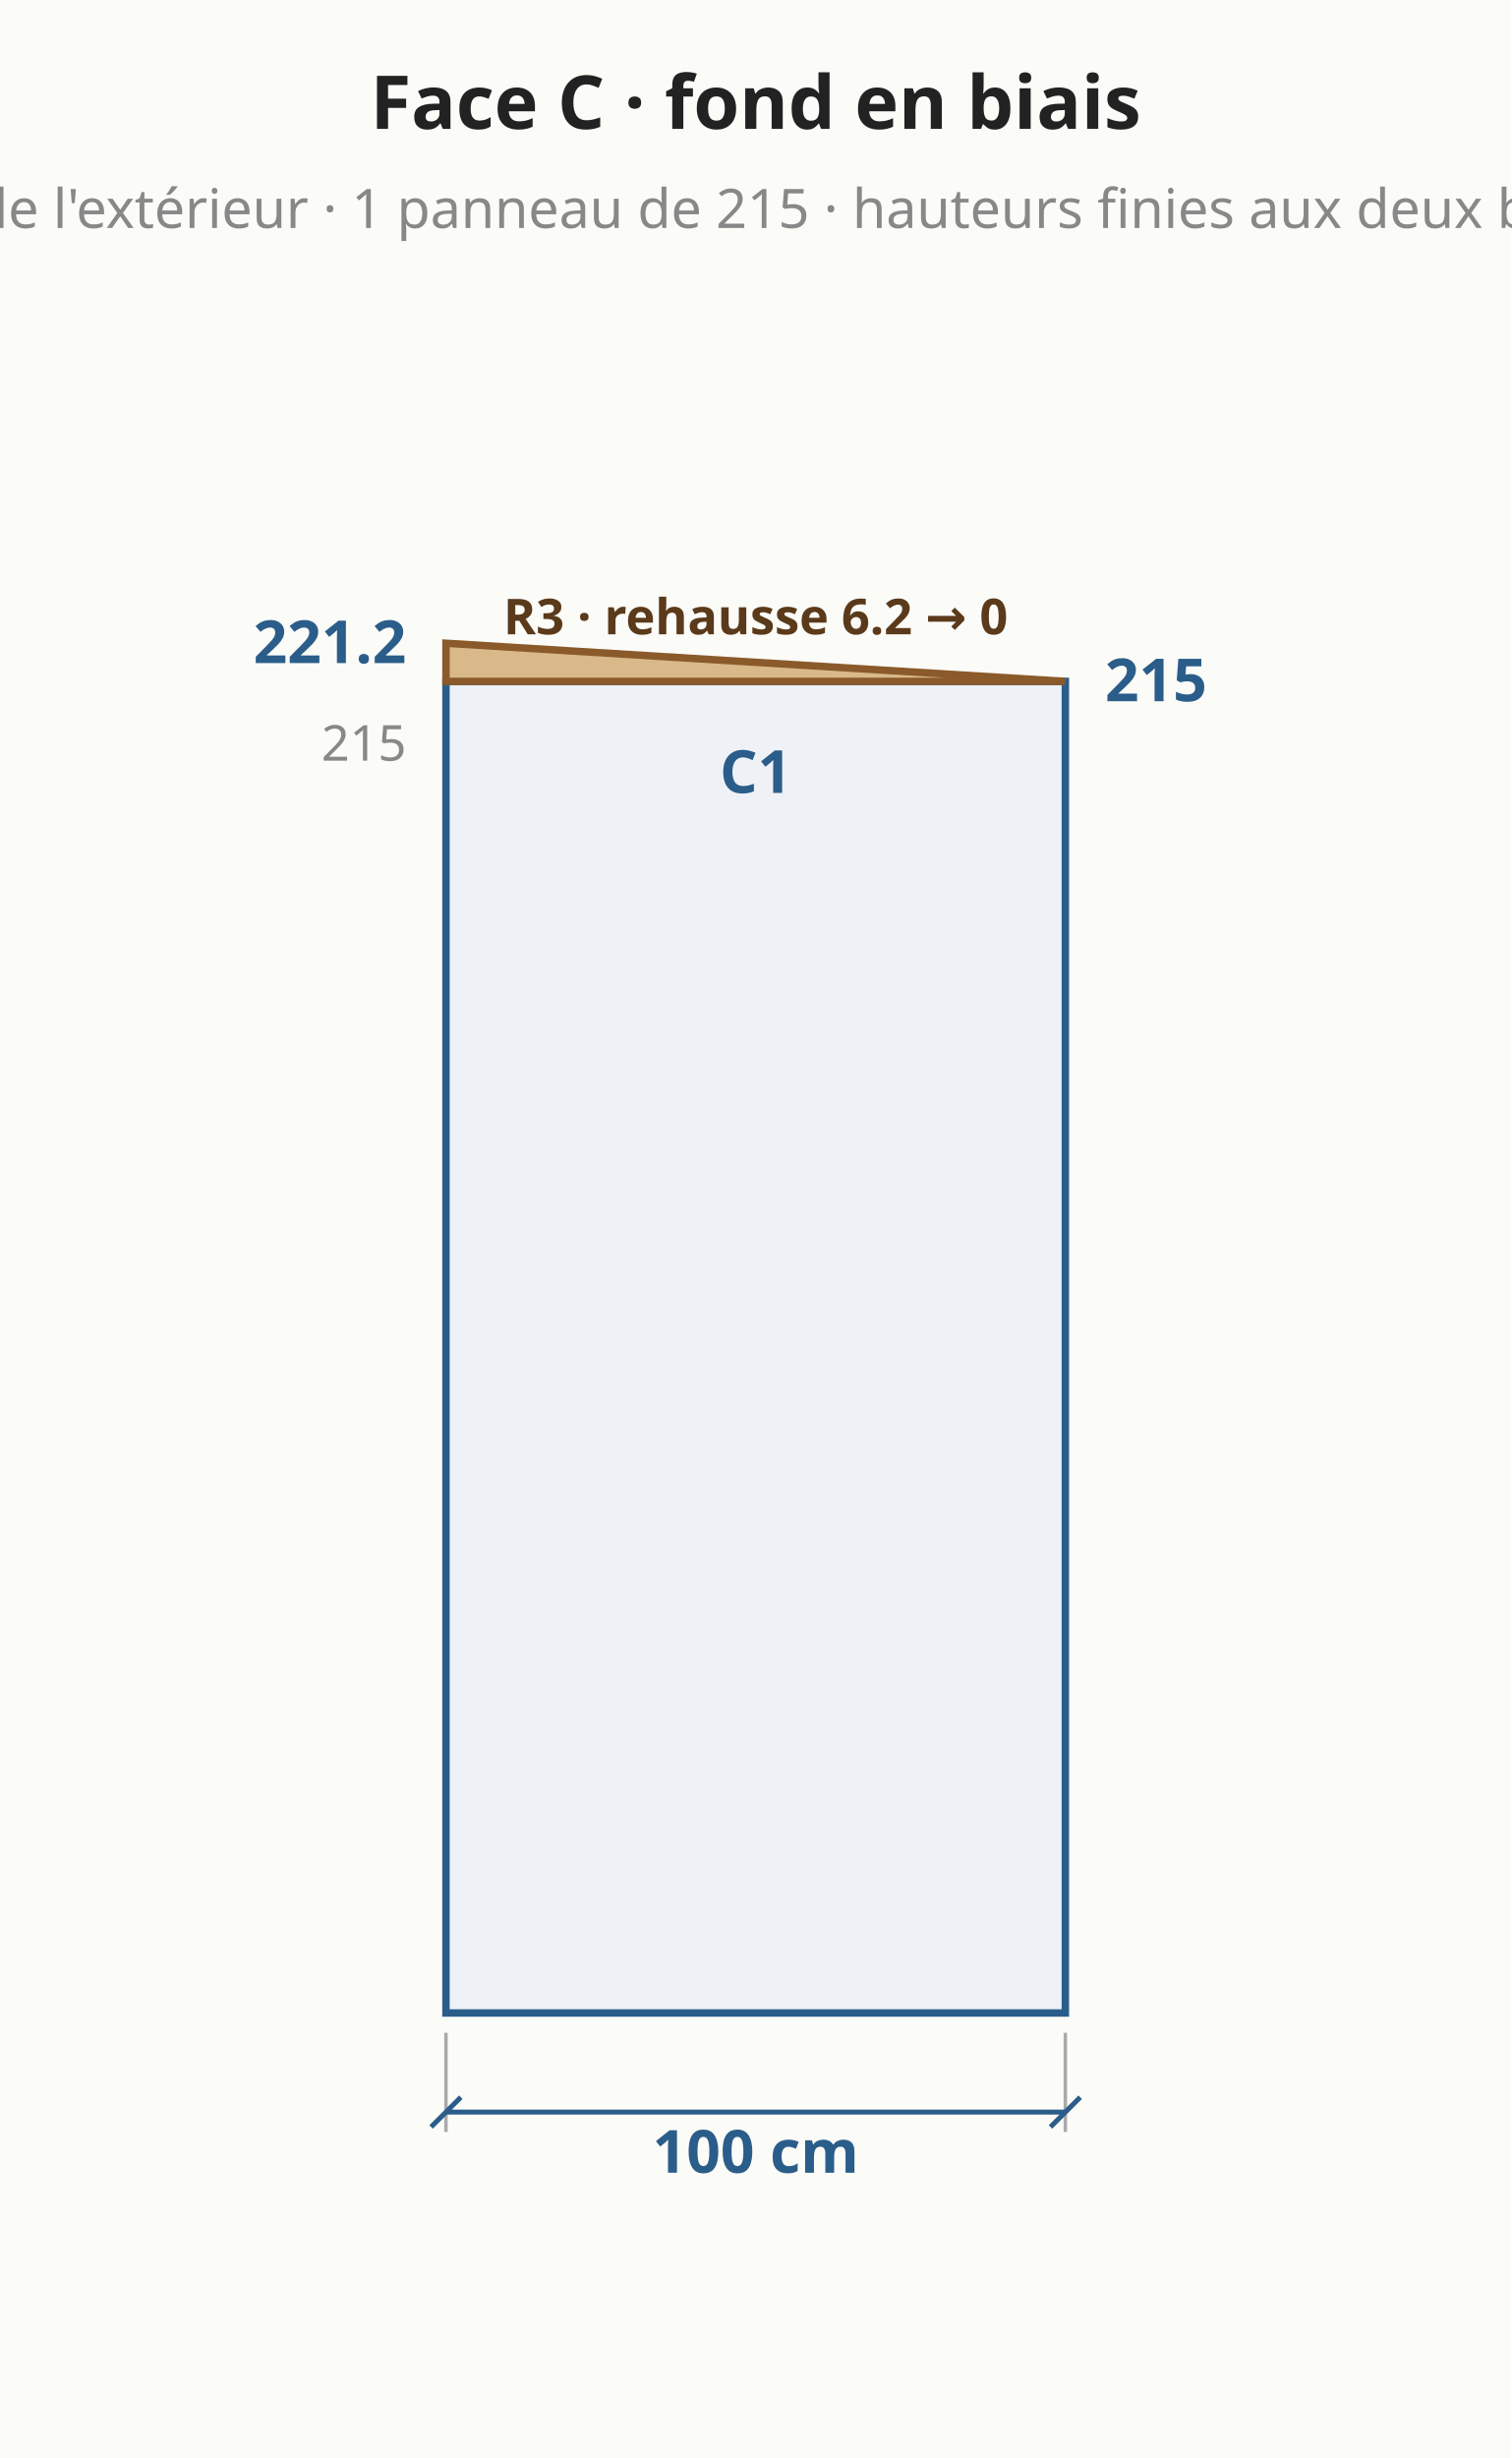
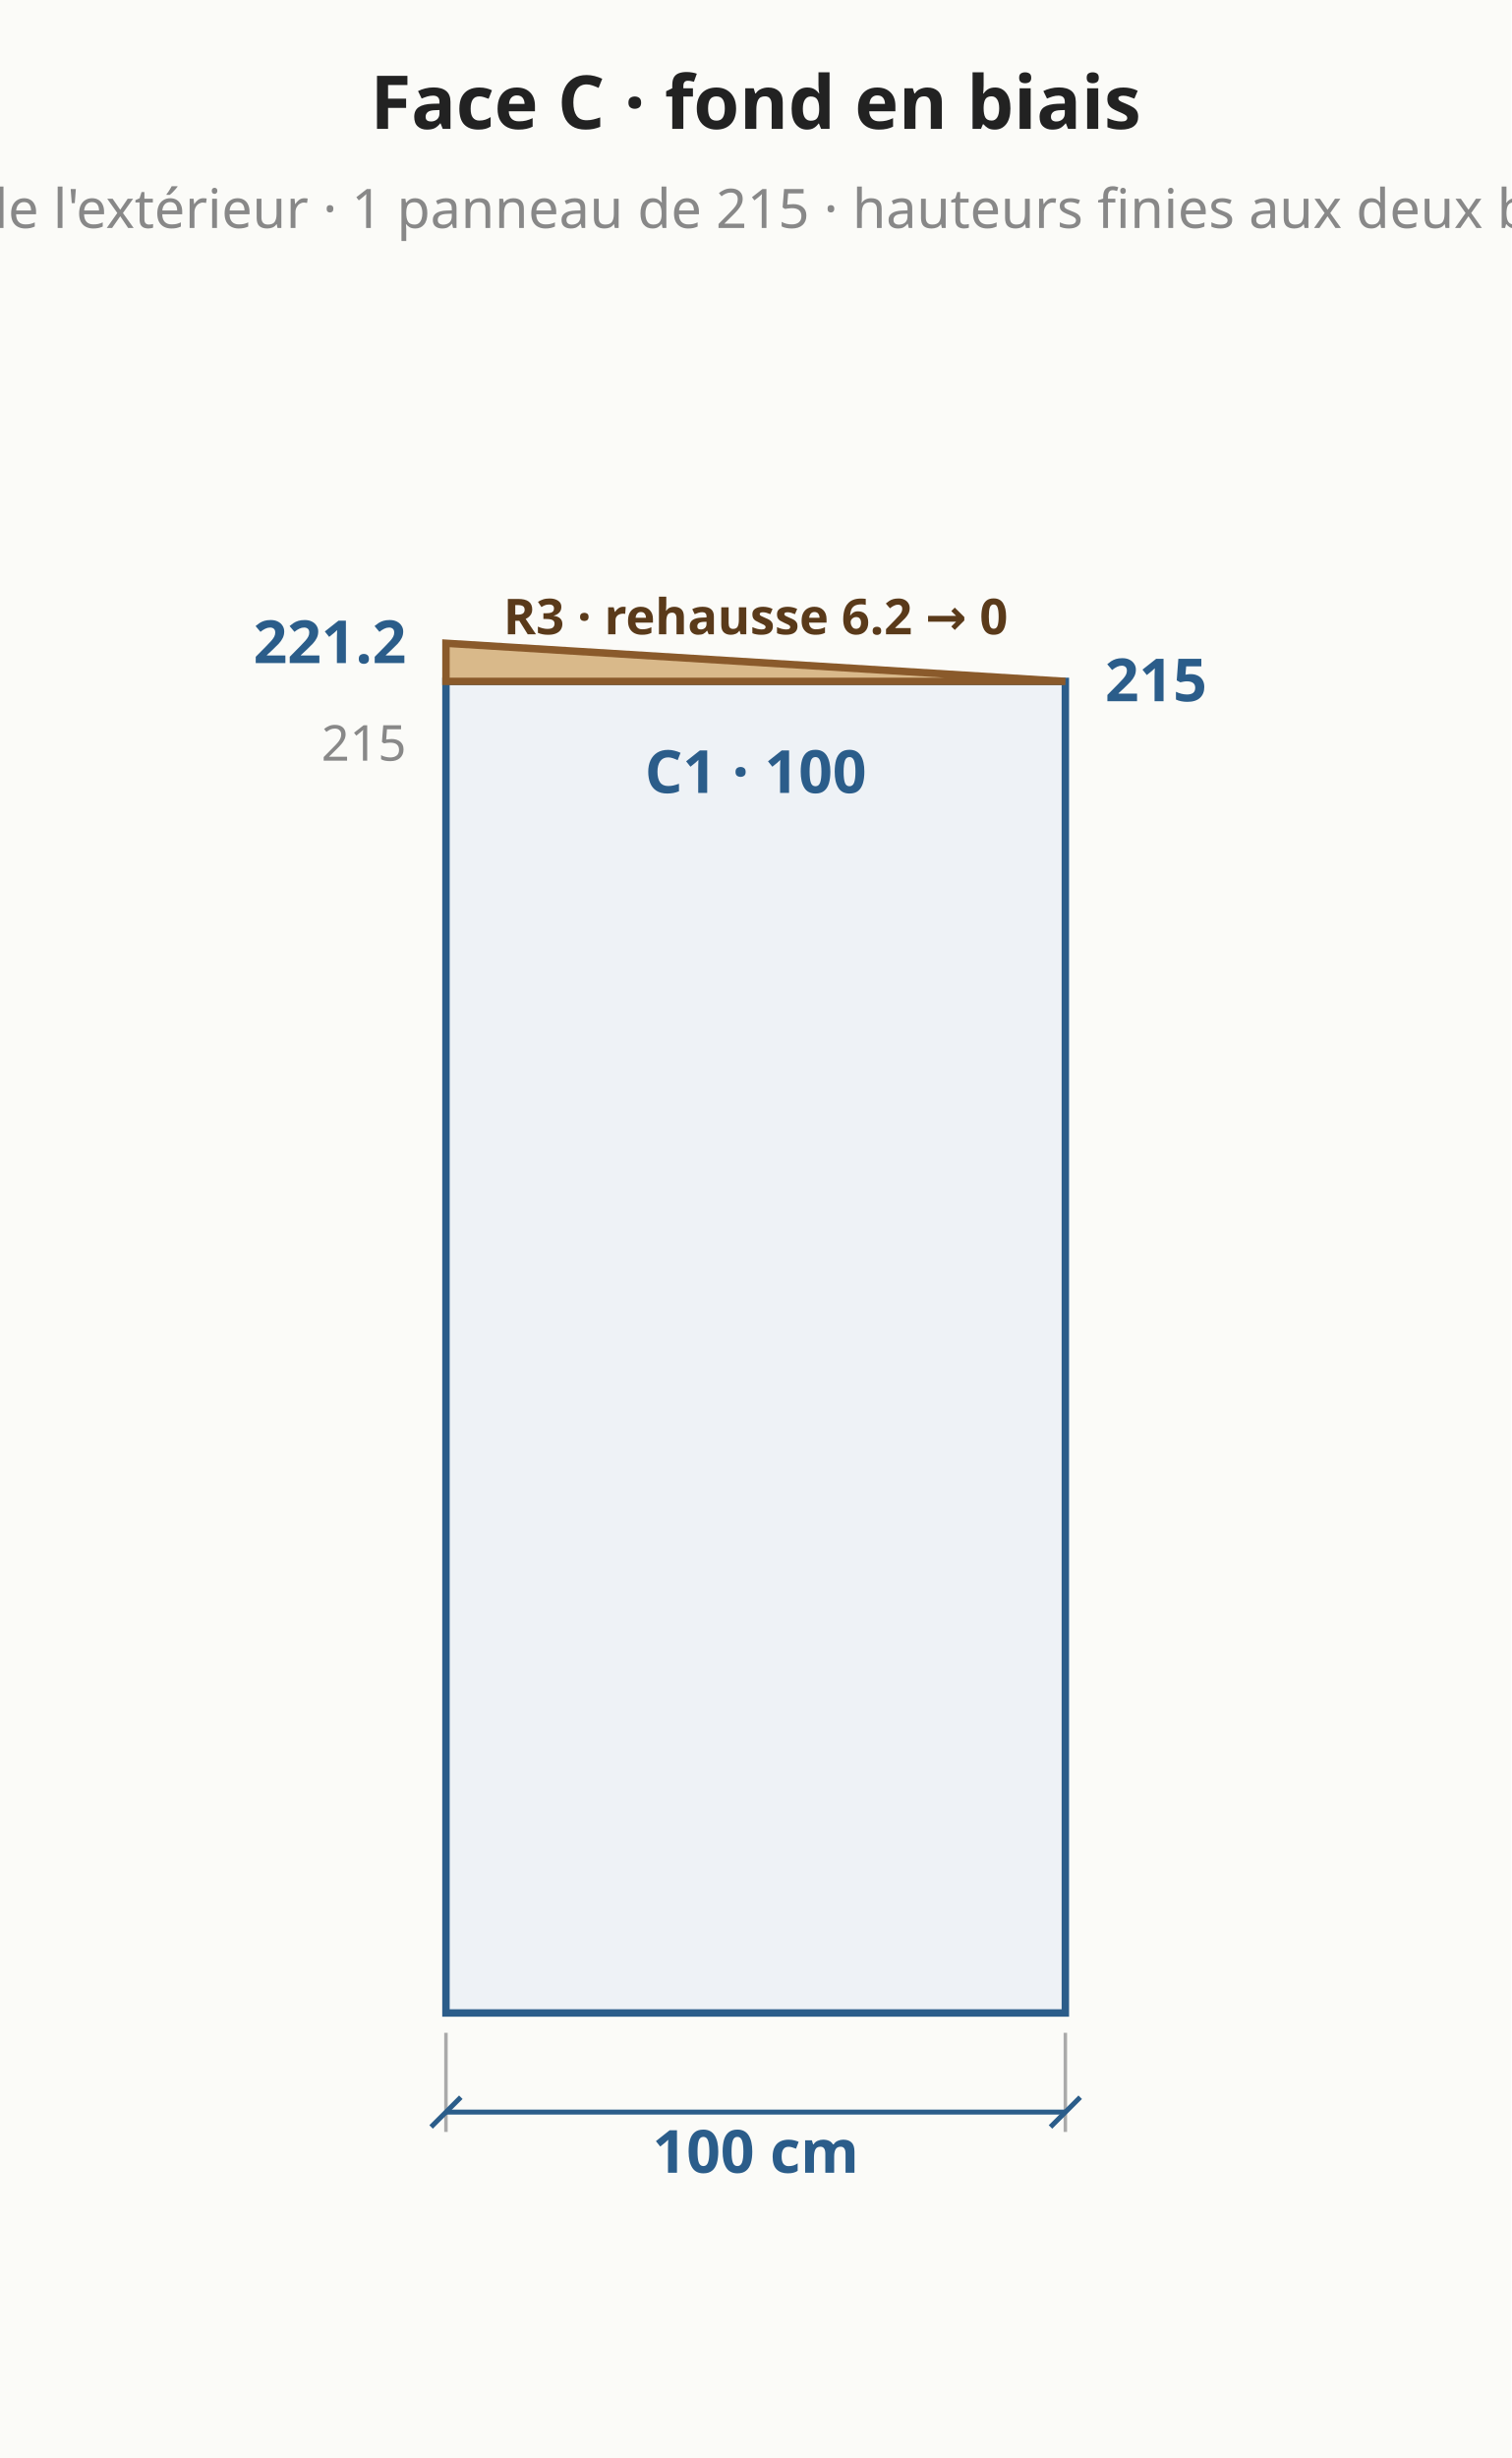
<svg xmlns="http://www.w3.org/2000/svg" viewBox="0 0 305 496" font-family="system-ui,sans-serif" font-size="13">
  <rect width="305" height="496" fill="#fbfbf8" />
  <polygon points="90.0,406.2 215.0,406.2 215.0,137.5 90.0,137.5" fill="#eef2f6" stroke="#2b5d8a" stroke-width="1.5" />
-   <text x="152.5" y="160.0" text-anchor="middle" fill="#2b5d8a" font-size="12" font-weight="bold">C1</text>
+   <text x="152.5" y="160.0" text-anchor="middle" fill="#2b5d8a" font-size="12" font-weight="bold">C1 · 100</text>
  <polygon points="90.0,137.5 215.0,137.5 215.0,137.5 90.0,129.8" fill="#d9b98a" stroke="#8a5a2b" stroke-width="1.5" />
  <text x="152.5" y="128.0" text-anchor="middle" fill="#5a3a1a" font-size="10" font-weight="bold">R3 · rehausse 6.2 → 0</text>
  <line x1="90.0" y1="410.2" x2="90.0" y2="430.2" stroke="#aaa" stroke-width="0.7" />
  <line x1="215.0" y1="410.2" x2="215.0" y2="430.2" stroke="#aaa" stroke-width="0.7" />
  <line x1="90.0" y1="426.2" x2="215.0" y2="426.2" stroke="#2b5d8a" stroke-width="1" />
  <line x1="87.0" y1="429.2" x2="93.0" y2="423.2" stroke="#2b5d8a" stroke-width="1" />
  <line x1="212.0" y1="429.2" x2="218.0" y2="423.2" stroke="#2b5d8a" stroke-width="1" />
  <text x="152.5" y="434.2" text-anchor="middle" dominant-baseline="middle" fill="#2b5d8a" font-size="12" font-weight="bold" transform="rotate(0.0 152.5 434.2)">100 cm</text>
  <text x="82.0" y="133.8" text-anchor="end" fill="#2b5d8a" font-size="12" font-weight="bold">221.2</text>
  <text x="223.0" y="141.5" text-anchor="start" fill="#2b5d8a" font-size="12" font-weight="bold">215</text>
  <text x="82.0" y="153.5" text-anchor="end" fill="#888" font-size="10" font-weight="normal">215</text>
  <text x="152.5" y="26.0" text-anchor="middle" fill="#222" font-size="15" font-weight="bold">Face C · fond en biais</text>
  <text x="152.5" y="46.0" text-anchor="middle" fill="#888" font-size="11" font-weight="normal">vue de l'extérieur · 1 panneau de 215 · hauteurs finies aux deux bouts</text>
</svg>
